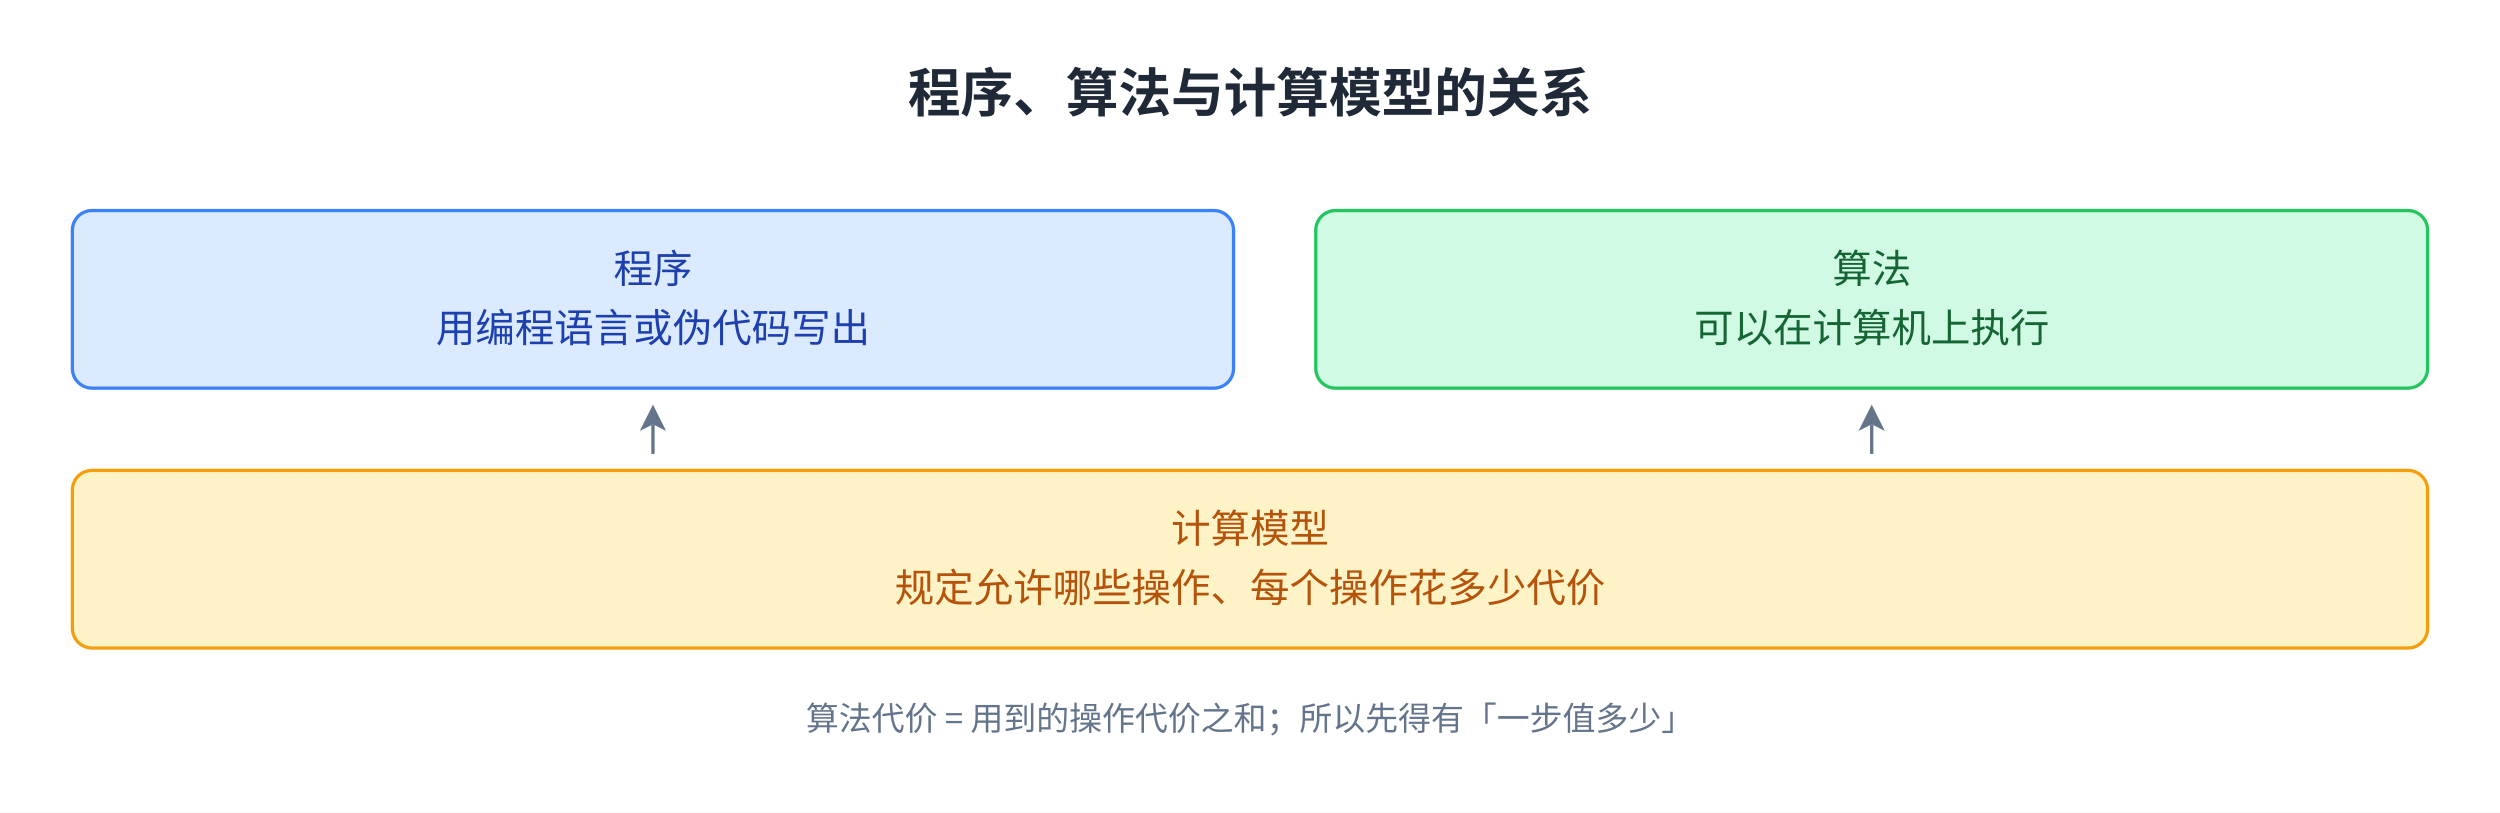
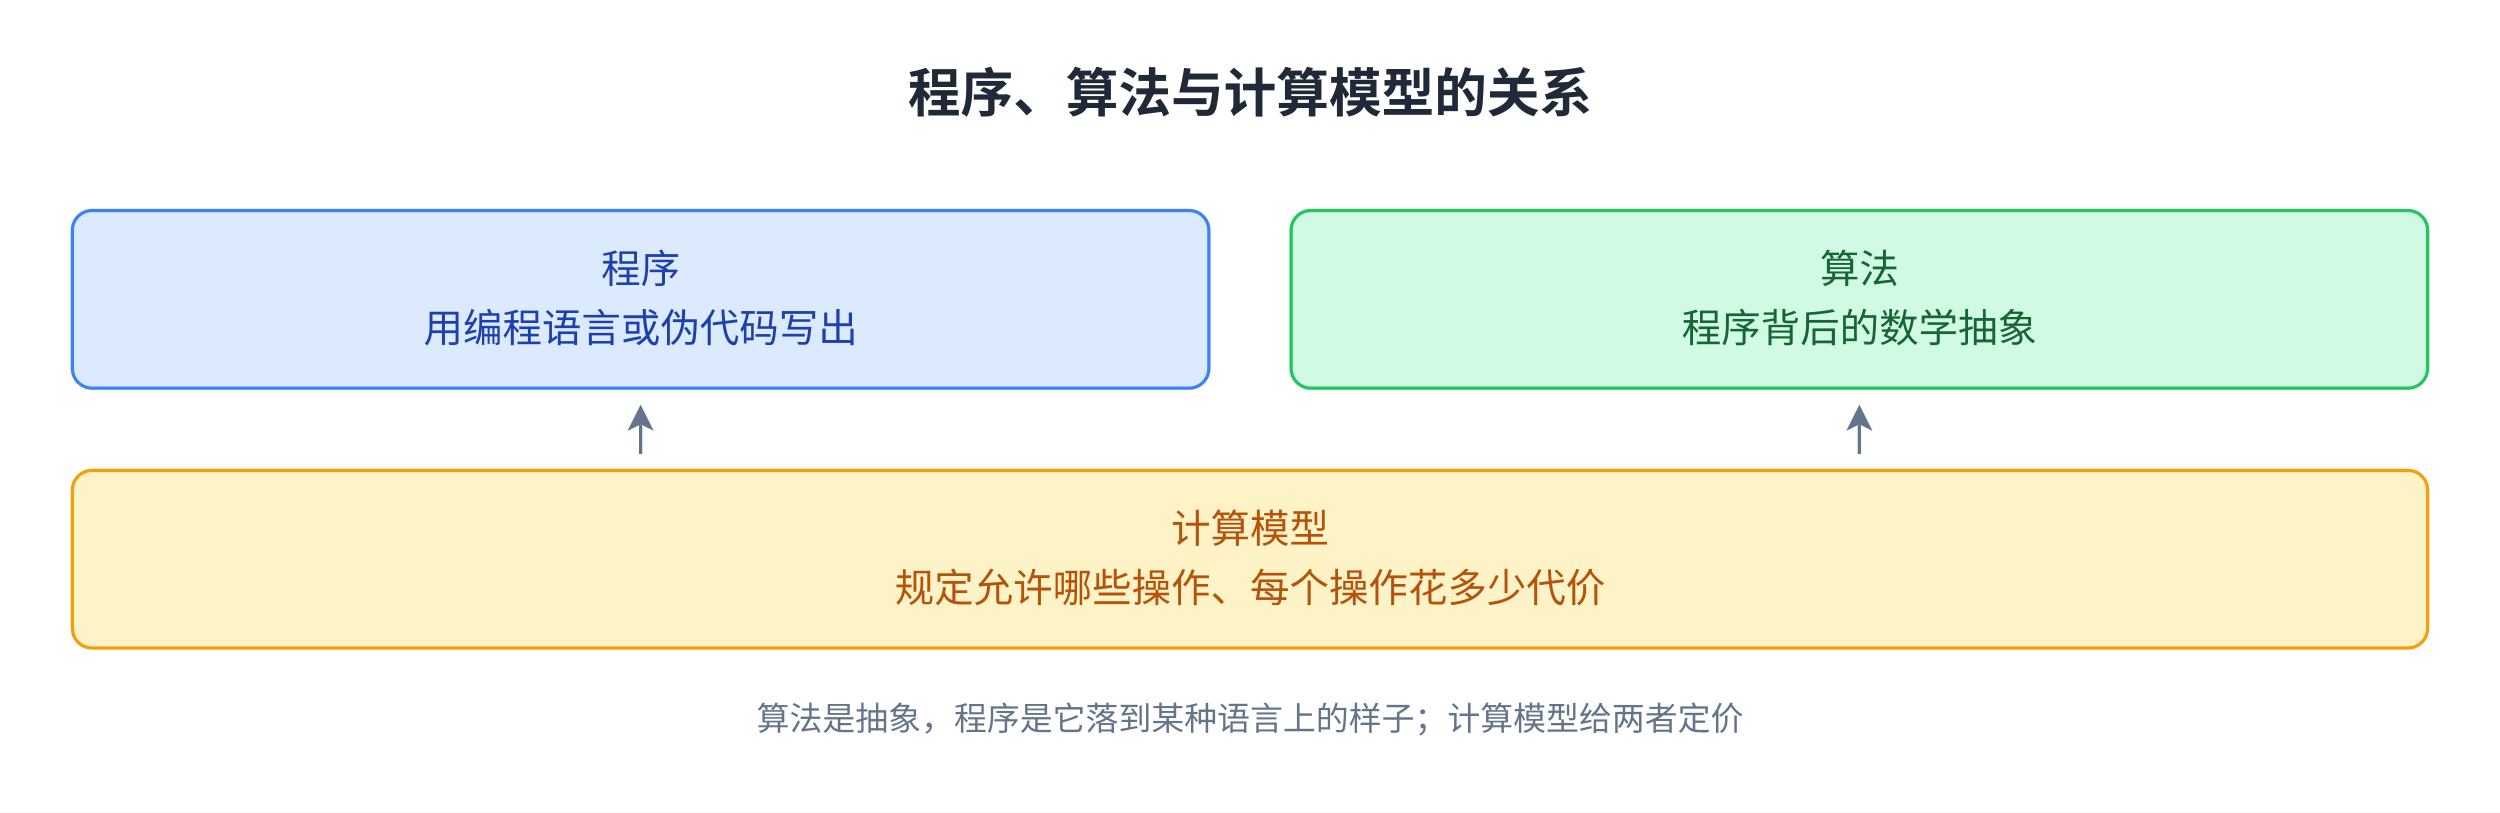
<svg xmlns="http://www.w3.org/2000/svg" viewBox="0 0 760 247" width="760" height="247" role="img" aria-labelledby="fig-model-of-computation-title fig-model-of-computation-desc">
  <defs>
    <style>
      text { font-family: 'PingFang SC', 'Microsoft YaHei', 'Noto Sans CJK SC', system-ui, sans-serif; }
    </style>
    <marker id="arrow" markerWidth="8" markerHeight="8" refX="2" refY="4" orient="auto" markerUnits="userSpaceOnUse">
      <path d="M0,0 L8,4 L0,8 L2,4 z" fill="#64748b" />
    </marker>
  </defs>
  <rect x="0" y="0" width="760" height="247" fill="#ffffff" />
  <text x="380" y="34" font-size="16" font-weight="600" fill="#1f2937" text-anchor="middle">程序、算法与计算模型的关系</text>
-   <rect x="22" y="64" width="353" height="54" rx="6" fill="#dbeafe" stroke="#3b82f6" />
-   <text x="198.5" y="86" font-size="12" fill="#1e40af" text-anchor="middle">程序</text>
-   <text x="198.5" y="104" font-size="12" fill="#1e40af" text-anchor="middle">用编程语言或伪代码写出</text>
-   <rect x="400" y="64" width="338" height="54" rx="6" fill="#d1fae5" stroke="#22c55e" />
-   <text x="569" y="86" font-size="12" fill="#166534" text-anchor="middle">算法</text>
-   <text x="569" y="104" font-size="12" fill="#166534" text-anchor="middle">可以在计算机上执行</text>
+   <rect x="22" y="64" width="345.5" height="54" rx="6" fill="#dbeafe" stroke="#3b82f6" />
+   <text x="194.75" y="86" font-size="12" fill="#1e40af" text-anchor="middle">程序</text>
+   <text x="194.75" y="104" font-size="12" fill="#1e40af" text-anchor="middle">用编程语言或伪代码写出</text>
+   <rect x="392.5" y="64" width="345.5" height="54" rx="6" fill="#d1fae5" stroke="#22c55e" />
+   <text x="565.25" y="86" font-size="12" fill="#166534" text-anchor="middle">算法</text>
+   <text x="565.25" y="104" font-size="12" fill="#166534" text-anchor="middle">程序背后的数学抽象</text>
  <rect x="22" y="143" width="716" height="54" rx="6" fill="#fef3c7" stroke="#f59e0b" />
  <text x="380" y="165" font-size="12" fill="#b45309" text-anchor="middle">计算模型</text>
  <text x="380" y="183" font-size="12" fill="#b45309" text-anchor="middle">规定允许哪些操作、每个操作花多少代价</text>
-   <path d="M198.5,138 L 198.5,129" fill="none" stroke="#64748b" marker-end="url(#arrow)" />
-   <path d="M569,138 L 569,129" fill="none" stroke="#64748b" marker-end="url(#arrow)" />
-   <text x="380" y="222" font-size="10" fill="#64748b" text-anchor="middle">算法代价 = 用到的操作代价之和；所以先得有「一步值多少」</text>
+   <path d="M194.75,138 L 194.75,129" fill="none" stroke="#64748b" marker-end="url(#arrow)" />
+   <path d="M565.25,138 L 565.25,129" fill="none" stroke="#64748b" marker-end="url(#arrow)" />
+   <text x="380" y="222" font-size="10" fill="#64748b" text-anchor="middle">算法是抽象，程序是它落到某种语言上的样子；计算模型给两者定价</text>
</svg>
